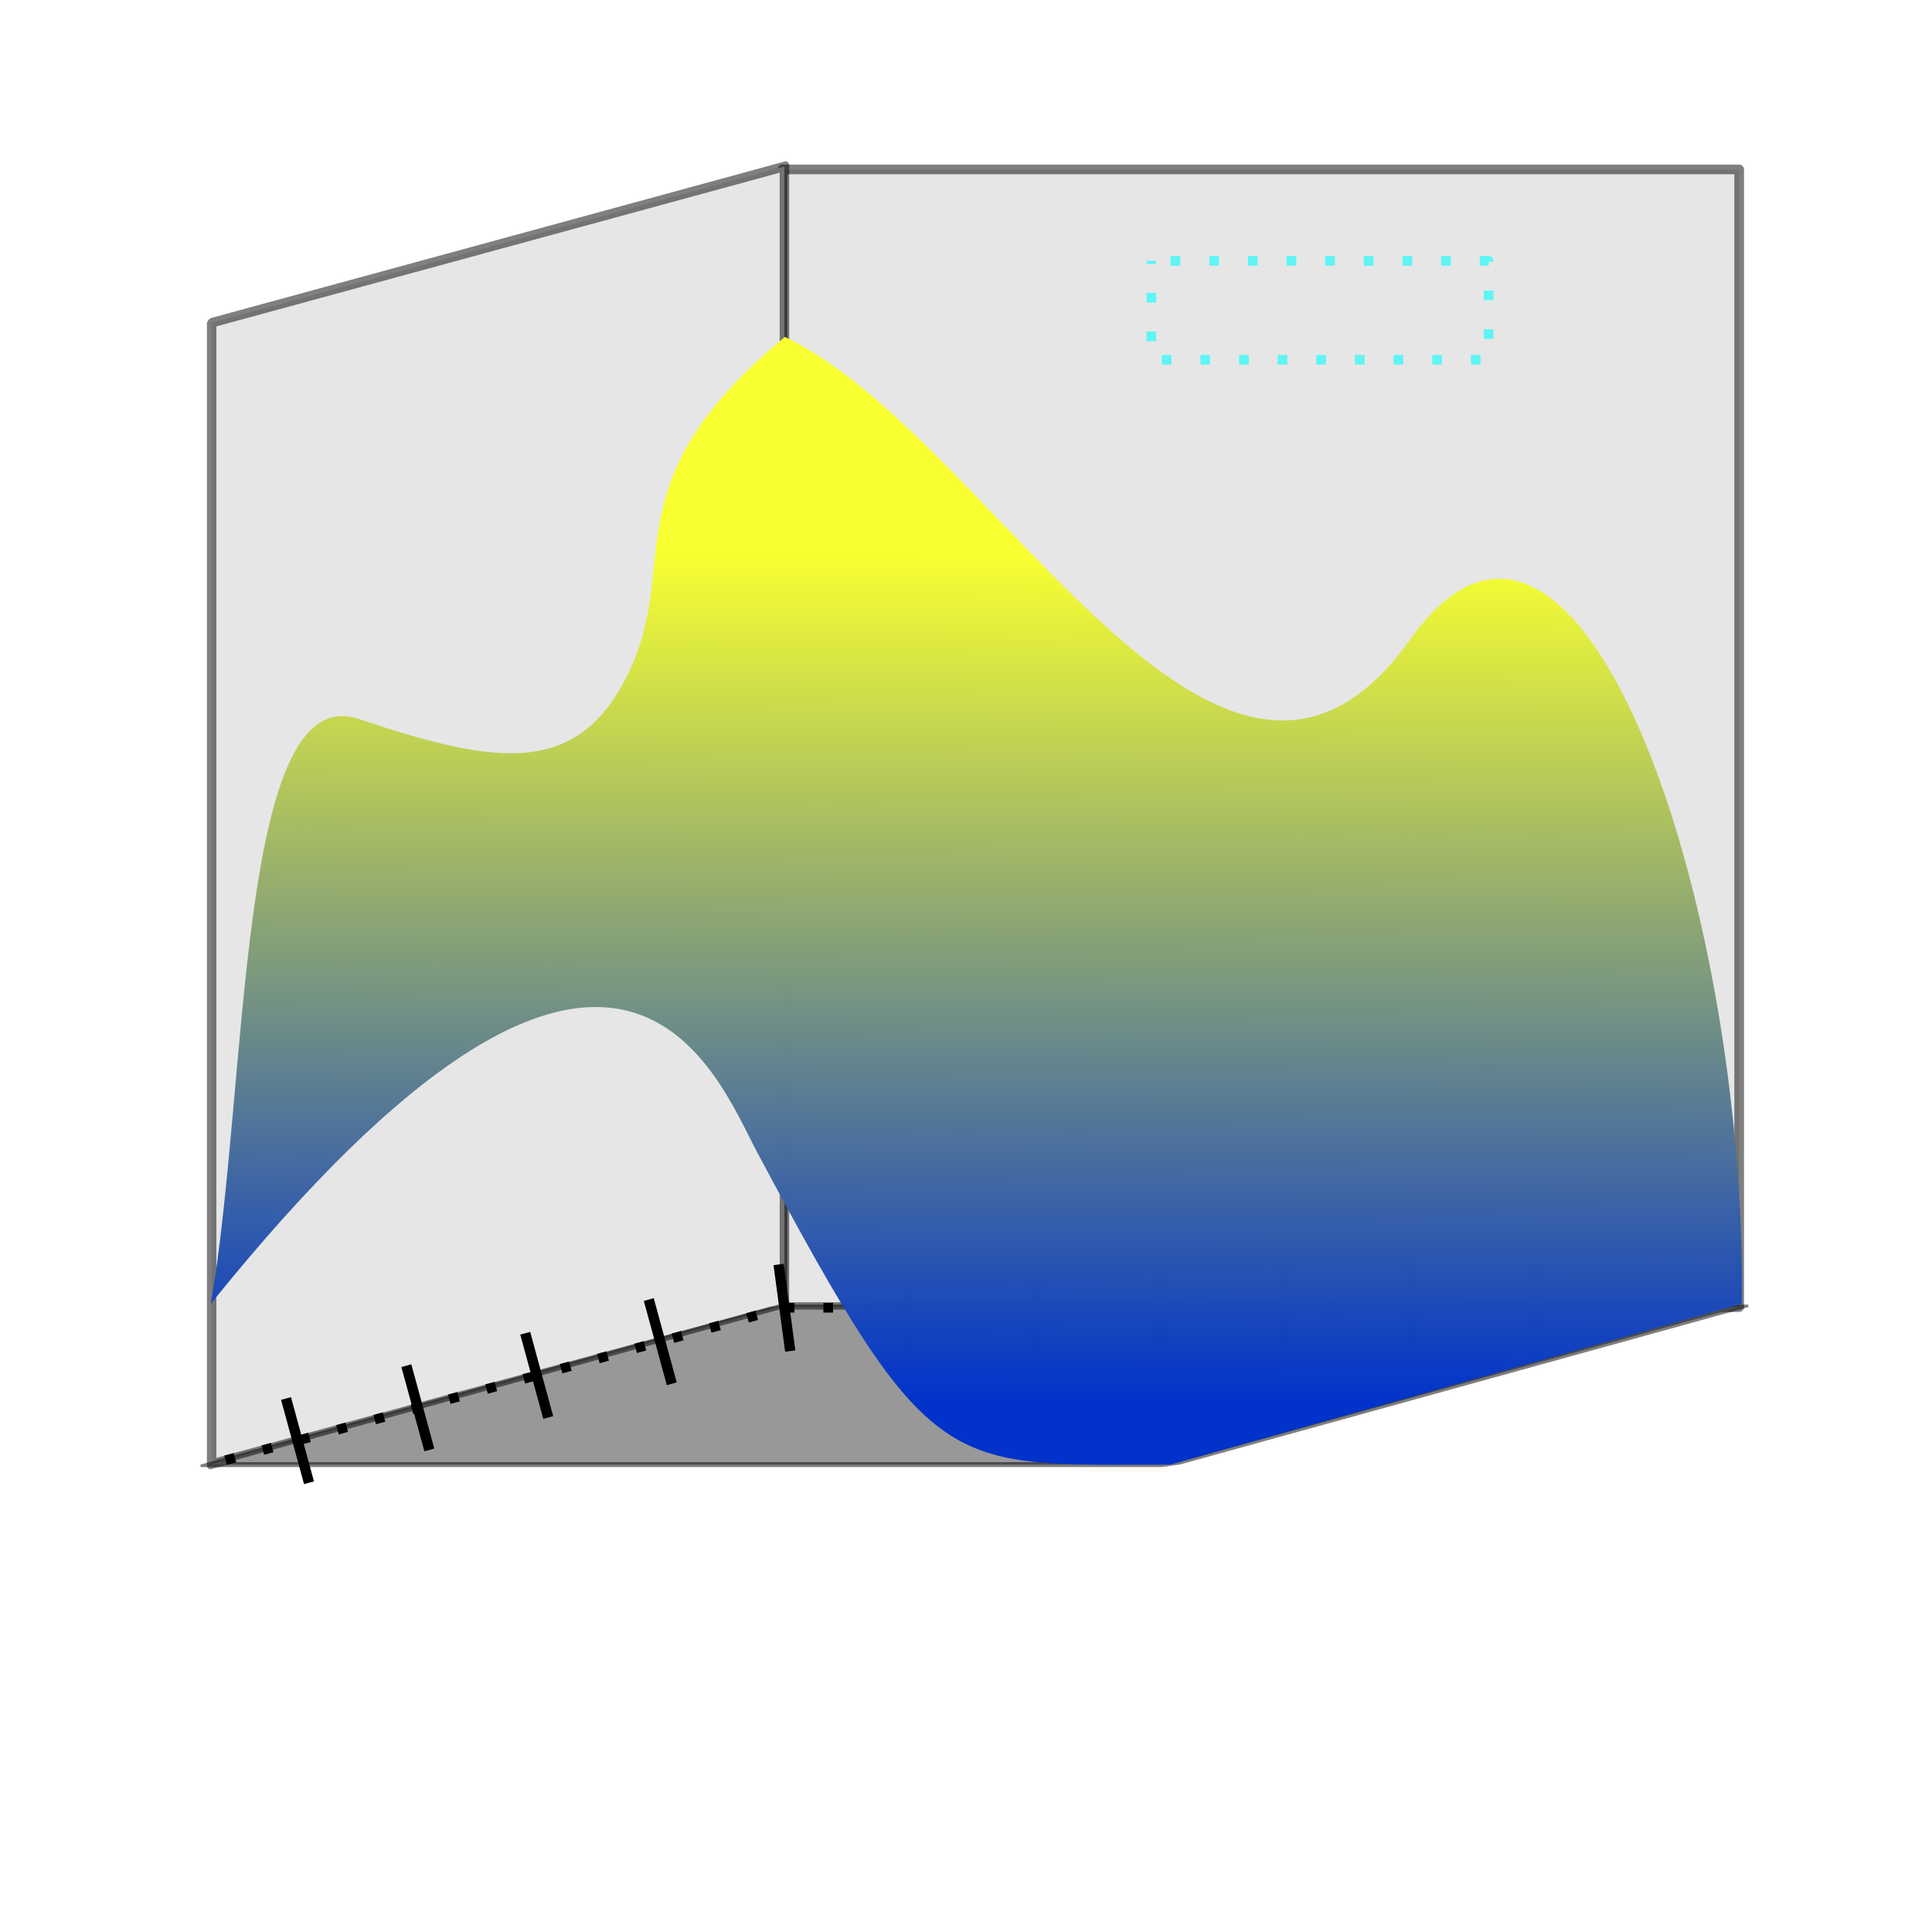
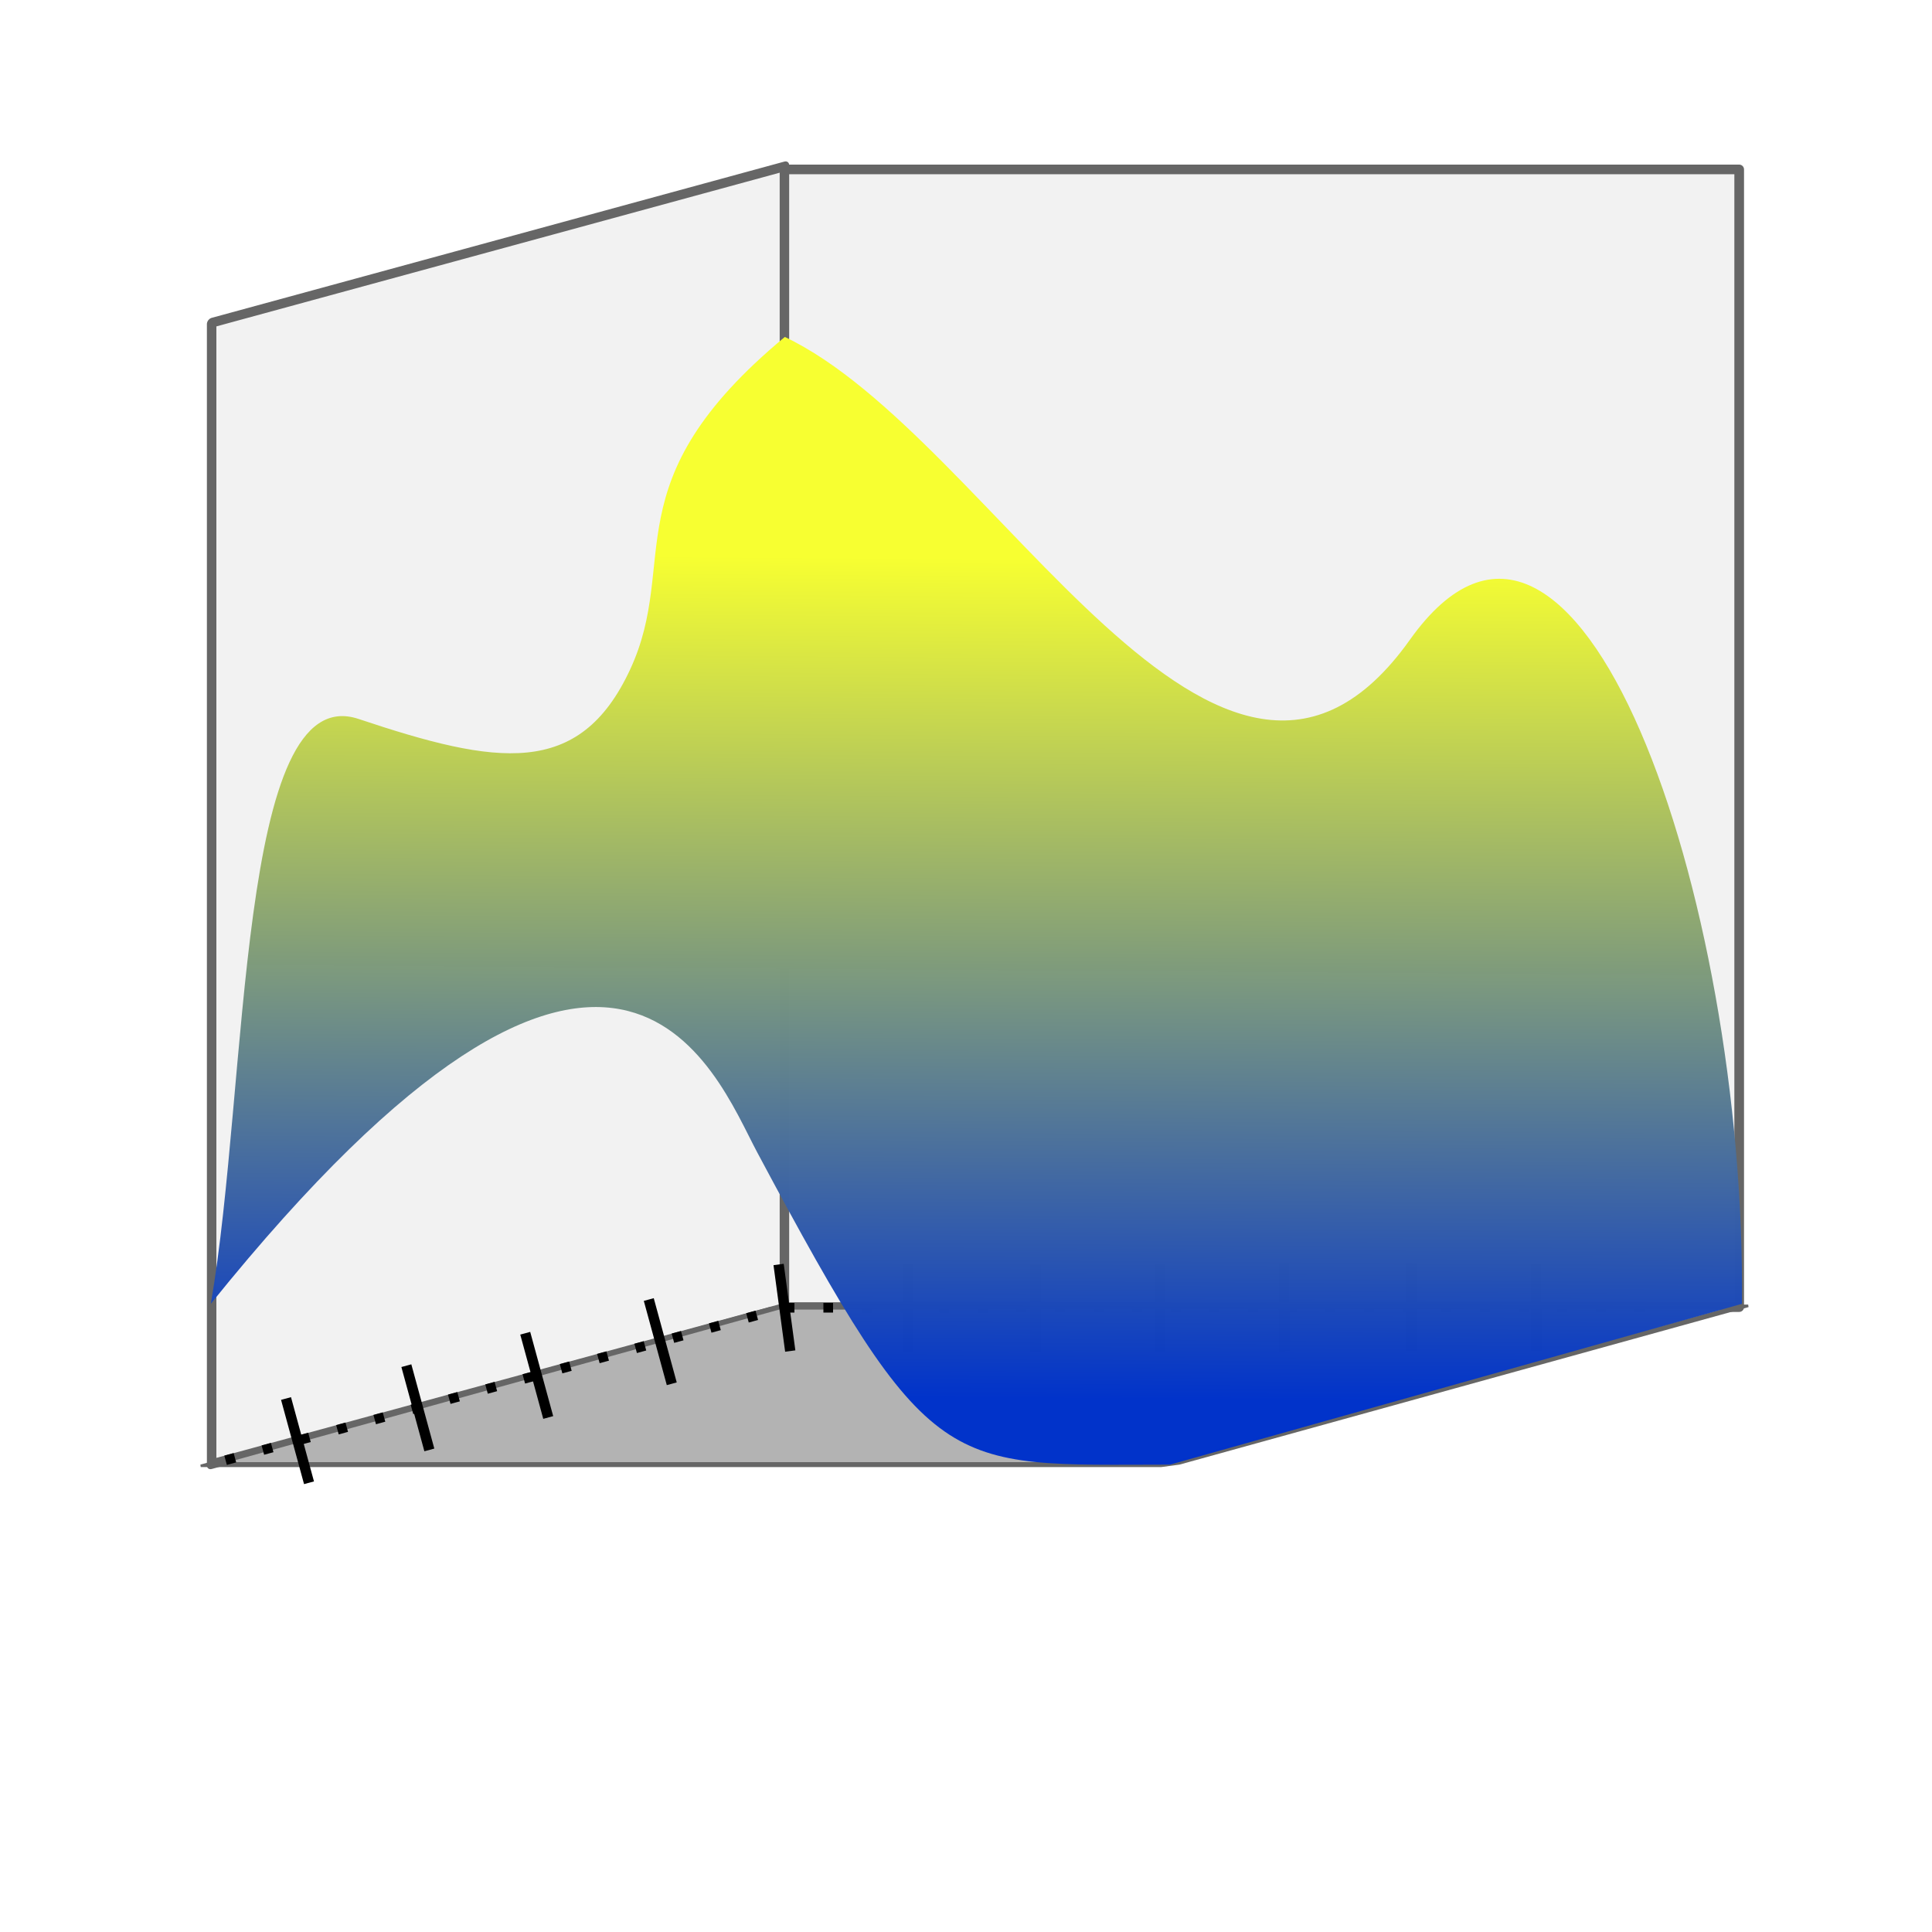
<svg xmlns="http://www.w3.org/2000/svg" xmlns:xlink="http://www.w3.org/1999/xlink" id="svg8" version="1.1" viewBox="0 0 200 200" height="200mm" width="200mm">
  <defs id="defs2">
    <marker orient="auto" refY="0.0" refX="0.0" id="marker1116" style="overflow:visible">
      <path id="path1022" d="M 0.0,5.65 L 0.0,-5.65" style="fill:none;fill-opacity:0.75;fill-rule:evenodd;stroke:#000000;stroke-width:1pt;stroke-opacity:1" transform="scale(0.8)" />
    </marker>
    <marker orient="auto" refY="0.0" refX="0.0" id="StopM" style="overflow:visible">
      <path id="path1147" d="M 0.0,5.65 L 0.0,-5.65" style="fill:none;fill-opacity:0.75;fill-rule:evenodd;stroke:#000000;stroke-width:1pt;stroke-opacity:1" transform="scale(0.4)" />
    </marker>
    <linearGradient id="linearGradient911">
      <stop style="stop-color:#0032ca;stop-opacity:0.996" offset="0" id="stop907" />
      <stop style="stop-color:#f7ff31;stop-opacity:1" offset="1" id="stop909" />
    </linearGradient>
    <marker orient="auto" refY="0.0" refX="0.0" id="StopL" style="overflow:visible">
      <path id="path3696" d="M 0.0,5.65 L 0.0,-5.65" style="fill:none;fill-opacity:0.75;fill-rule:evenodd;stroke:#000000;stroke-width:1pt;stroke-opacity:1" transform="scale(0.8)" />
    </marker>
    <rect x="13.607" y="30.994" width="22.656" height="13.099" id="rect840" />
    <linearGradient xlink:href="#linearGradient911" id="linearGradient913" x1="103.4" y1="125.762" x2="104.009" y2="38.685" gradientUnits="userSpaceOnUse" gradientTransform="translate(0,19.05001)" />
  </defs>
  <g id="layer1">
-     <rect ry="0" y="17.539" x="81.004" height="117.772" width="99.036" id="rect1418" style="fill:#e6e6e6;stroke:#000000;stroke-width:1;stroke-linecap:round;stroke-linejoin:round;stroke-dashoffset:2.268;stroke-opacity:0.5;stroke-miterlimit:4;stroke-dasharray:none" />
-     <rect transform="matrix(0.9647306,-0.2632393,0,1,0,0)" style="fill:#e6e6e6;stroke:#000000;stroke-width:1.018;stroke-linecap:round;stroke-linejoin:round;stroke-miterlimit:4;stroke-dasharray:none;stroke-dashoffset:2.268;stroke-opacity:0.5" id="rect1418-4" width="61.462" height="118.148" x="22.71" y="39.392" ry="0" />
-     <rect transform="matrix(1,0,-0.9637663,0.2667479,0,0)" style="fill:#989898;stroke:#000000;stroke-width:1.936;stroke-linecap:round;stroke-linejoin:bevel;stroke-dashoffset:2.268;stroke-opacity:0.5;stroke-miterlimit:4;stroke-dasharray:none;fill-opacity:1" id="rect1418-8" width="99.42" height="61.123" x="569.503" y="507.263" ry="0" />
+     <rect ry="0" y="17.539" x="81.004" height="117.772" width="99.036" id="rect1418" style="fill:#f2f2f2;stroke:#666666;stroke-width:1;stroke-linecap:round;stroke-linejoin:round;stroke-dashoffset:2.268;stroke-opacity:1;stroke-miterlimit:4;stroke-dasharray:none" />
+     <rect transform="matrix(0.9647306,-0.2632393,0,1,0,0)" style="fill:#f2f2f2;stroke:#666666;stroke-width:1.018;stroke-linecap:round;stroke-linejoin:round;stroke-miterlimit:4;stroke-dasharray:none;stroke-dashoffset:2.268;stroke-opacity:1" id="rect1418-4" width="61.462" height="118.148" x="22.71" y="39.392" ry="0" />
+     <rect transform="matrix(1,0,-0.9637663,0.2667479,0,0)" style="fill:#b3b3b3;stroke:#666666;stroke-width:1.936;stroke-linecap:round;stroke-linejoin:bevel;stroke-dashoffset:2.268;stroke-opacity:1;stroke-miterlimit:4;stroke-dasharray:none;fill-opacity:1" id="rect1418-8" width="99.42" height="61.123" x="569.503" y="507.263" ry="0" />
    <path style="fill:none;stroke:#000000;stroke-width:1;stroke-linecap:butt;stroke-linejoin:miter;stroke-miterlimit:4;stroke-dasharray:1, 3;stroke-dashoffset:10;stroke-opacity:1;marker-mid:url(#marker1116)" d="m 172.238,135.317 -13.222,0.009 -12.864,0.009 -13.222,0.009 -12.864,0.009 -12.864,0.009 -13.221,0.009 -12.777,0.009 -12.853,3.507 -12.789,3.49 -12.306,3.358 -12.457,3.399 -9.087,2.479" id="path3525" />
-     <rect style="opacity:0.592;fill:none;fill-opacity:0.7;stroke:#00ffff;stroke-width:1;stroke-linecap:butt;stroke-linejoin:round;stroke-miterlimit:4;stroke-dasharray:1, 3;stroke-dashoffset:10" id="rect9005" width="34.918" height="10.243" x="119.186" y="27.003" />
    <path id="rect902" style="fill:url(#linearGradient913);fill-opacity:1;stroke:none;stroke-width:2;stroke-linejoin:round;stroke-dasharray:2, 2;stroke-dashoffset:20" d="m 81.242,34.881 c 21.622,10.23 45.087,58.928 64.704,31.356 17.331,-24.36 34.827,26.638 34.378,68.736 l -59.192,16.643 c -23.43,0.019 -24.654,1.561 -42.748,-32.33 -4.372,-8.189 -14.533,-36.513 -56.559,15.68 3.928,-22.73 2.69,-64.758 15.297,-60.54 14.299,4.785 22.848,6.168 28.098,-5.097 5.249,-11.265 -2.085,-19.409 16.023,-34.447 z" />
  </g>
</svg>
